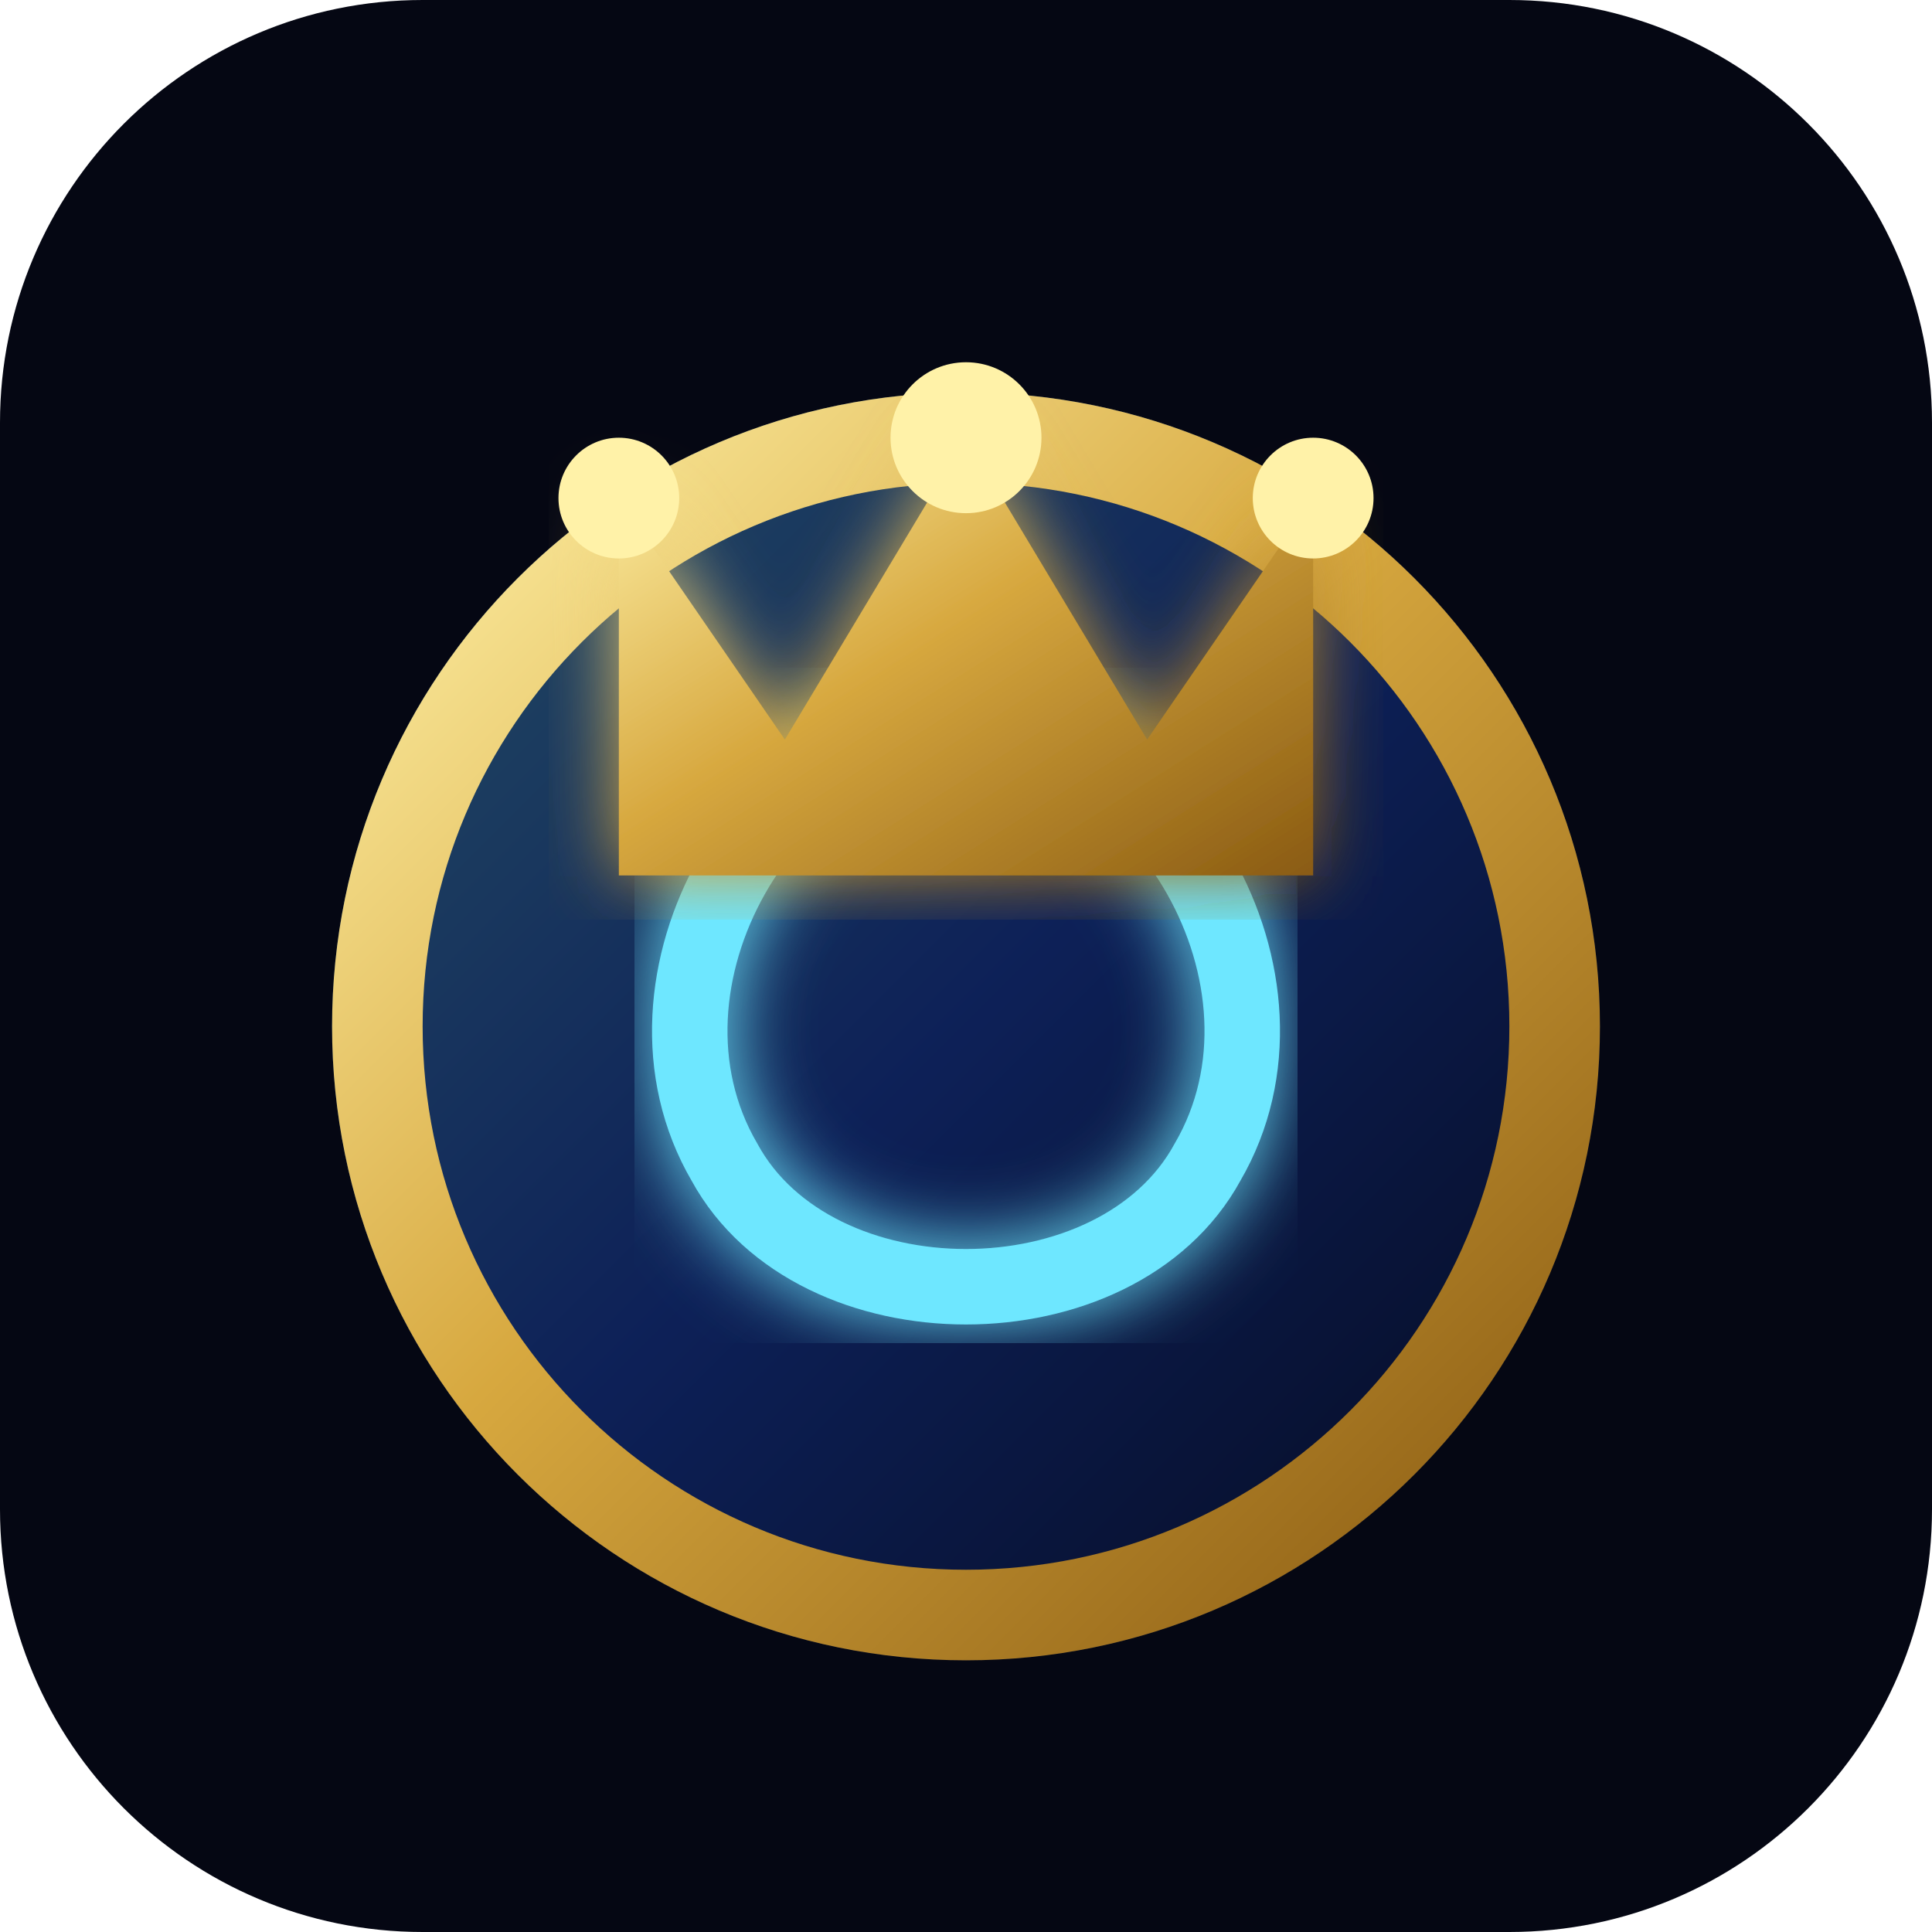
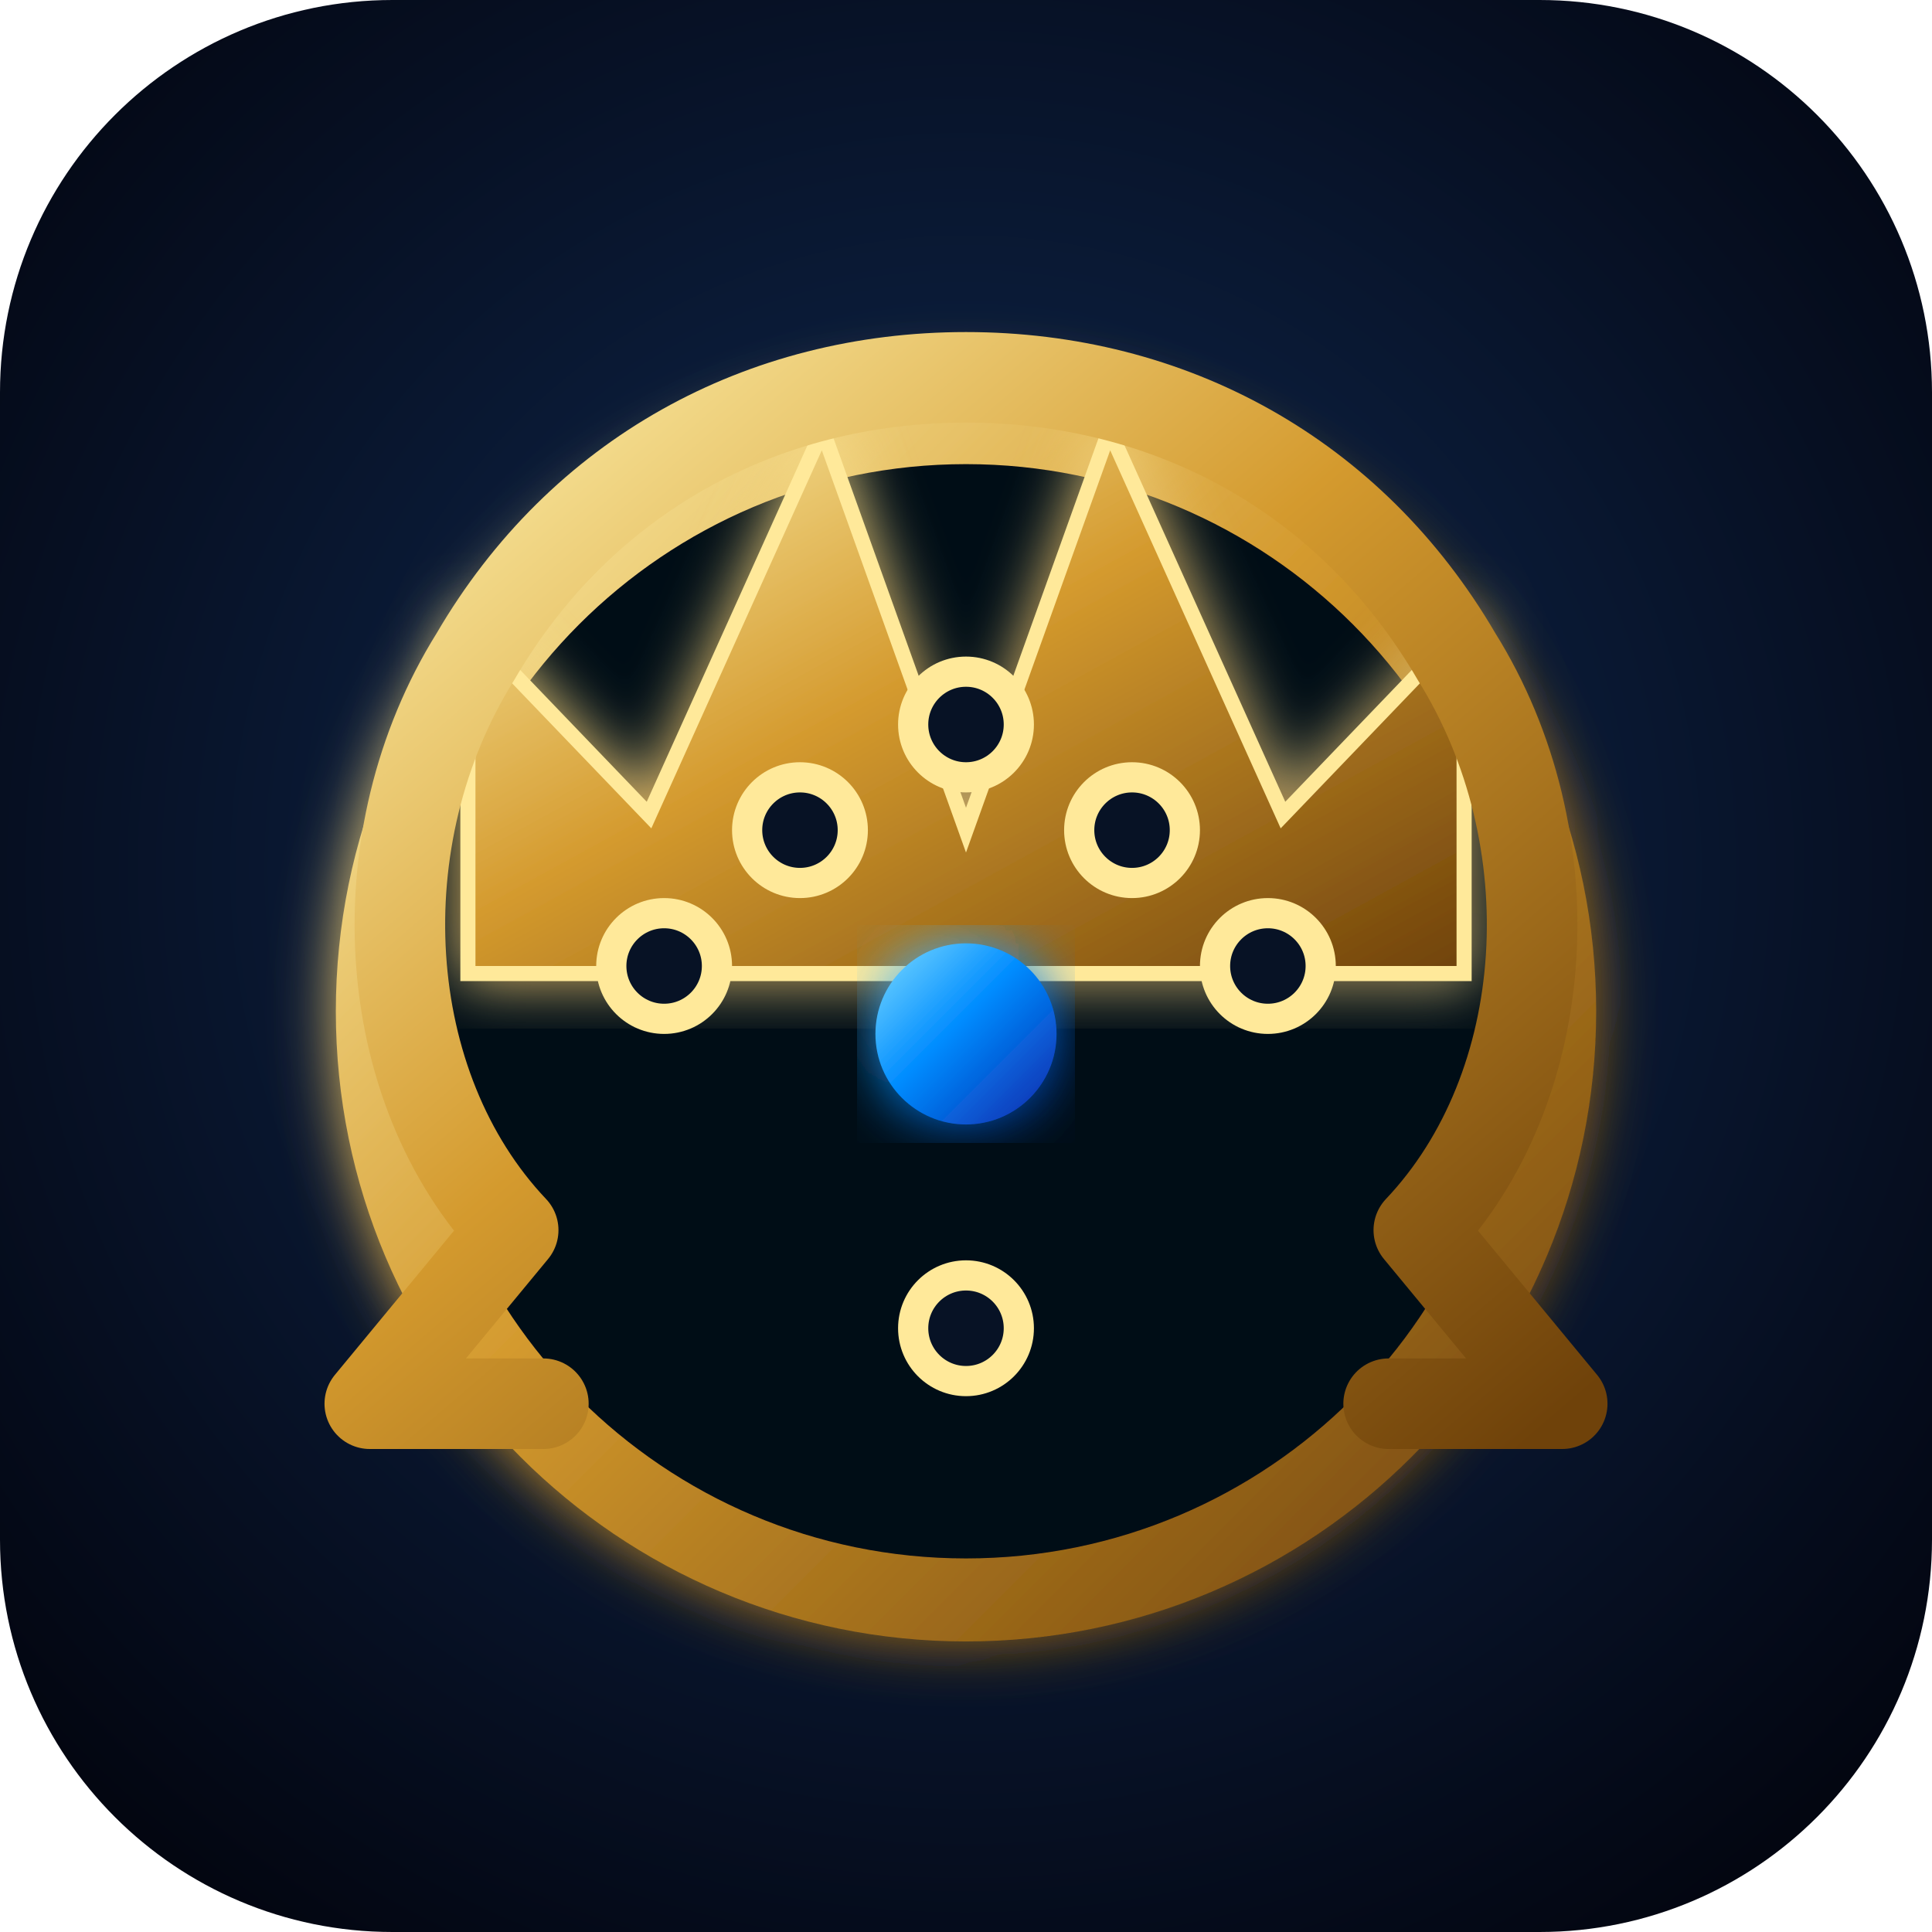
<svg xmlns="http://www.w3.org/2000/svg" width="256" height="256" viewBox="0 0 256 256" fill="none">
  <defs>
+     <radialGradient id="bg" cx="50%" cy="45%" r="65%">
+       <stop offset="0%" stop-color="#102B55" />
+       <stop offset="100%" stop-color="#030611" />
+     </radialGradient>
    <linearGradient id="gold" x1="0" y1="0" x2="1" y2="1">
-       <stop offset="0%" stop-color="#FFF2A8" />
-       <stop offset="45%" stop-color="#D7A83F" />
-       <stop offset="100%" stop-color="#8A5B12" />
+       <stop offset="0%" stop-color="#FFF4B0" />
+       <stop offset="45%" stop-color="#D49A2E" />
+       <stop offset="100%" stop-color="#6F420A" />
    </linearGradient>
    <linearGradient id="blue" x1="0" y1="0" x2="1" y2="1">
-       <stop offset="0%" stop-color="#64D8FF" />
-       <stop offset="50%" stop-color="#1D4ED8" />
-       <stop offset="100%" stop-color="#050B2E" />
+       <stop offset="0%" stop-color="#7DDCFF" />
+       <stop offset="45%" stop-color="#008CFF" />
+       <stop offset="100%" stop-color="#1026A8" />
    </linearGradient>
    <filter id="glow">
-       <feGaussianBlur stdDeviation="5" result="blur" />
+       <feGaussianBlur stdDeviation="4" result="blur" />
      <feMerge>
        <feMergeNode in="blur" />
        <feMergeNode in="SourceGraphic" />
      </feMerge>
    </filter>
  </defs>
-   <rect width="256" height="256" rx="56" fill="#050713" />
-   <circle cx="128" cy="136" r="84" fill="url(#blue)" opacity="0.35" />
-   <circle cx="128" cy="136" r="78" stroke="url(#gold)" stroke-width="12" />
-   <path d="M96 154C108 176 148 176 160 154C174 130 154 96 128 96C102 96 82 130 96 154Z" stroke="#6EE7FF" stroke-width="10" filter="url(#glow)" />
-   <path d="M82 66L104 98L128 58L152 98L174 66V116H82V66Z" fill="url(#gold)" filter="url(#glow)" />
-   <circle cx="82" cy="66" r="8" fill="#FFF2A8" />
-   <circle cx="128" cy="58" r="10" fill="#FFF2A8" />
-   <circle cx="174" cy="66" r="8" fill="#FFF2A8" />
+   <rect width="256" height="256" rx="52" fill="url(#bg)" />
+   <circle cx="128" cy="134" r="78" fill="#050916" stroke="url(#gold)" stroke-width="11" filter="url(#glow)" />
+   <path d="M62 83L86 108L109 57L128 110L147 57L170 108L194 83V129H62V83Z" fill="url(#gold)" stroke="#FFE99A" stroke-width="2" filter="url(#glow)" />
+   <path d="M72 186H49L68 163C50 144 48 111 63 87C77 63 101 50 128 50C155 50 179 63 193 87C208 111 206 144 188 163L207 186H184" stroke="url(#gold)" stroke-width="12" stroke-linecap="round" stroke-linejoin="round" />
+   <g stroke="url(#gold)" stroke-width="5" stroke-linecap="round">
+     <path d="M128 96V176" />
+     <path d="M106 110V158" />
+     <path d="M150 110V158" />
+     <path d="M88 128H106" />
+     <path d="M168 128H150" />
+   </g>
+   <g fill="#071225" stroke="#FFE99A" stroke-width="4">
+     <circle cx="128" cy="96" r="7" />
+     <circle cx="106" cy="110" r="7" />
+     <circle cx="150" cy="110" r="7" />
+     <circle cx="88" cy="128" r="7" />
+     <circle cx="168" cy="128" r="7" />
+     <circle cx="128" cy="176" r="7" />
+   </g>
+   <circle cx="128" cy="137" r="12" fill="url(#blue)" filter="url(#glow)" />
</svg>
